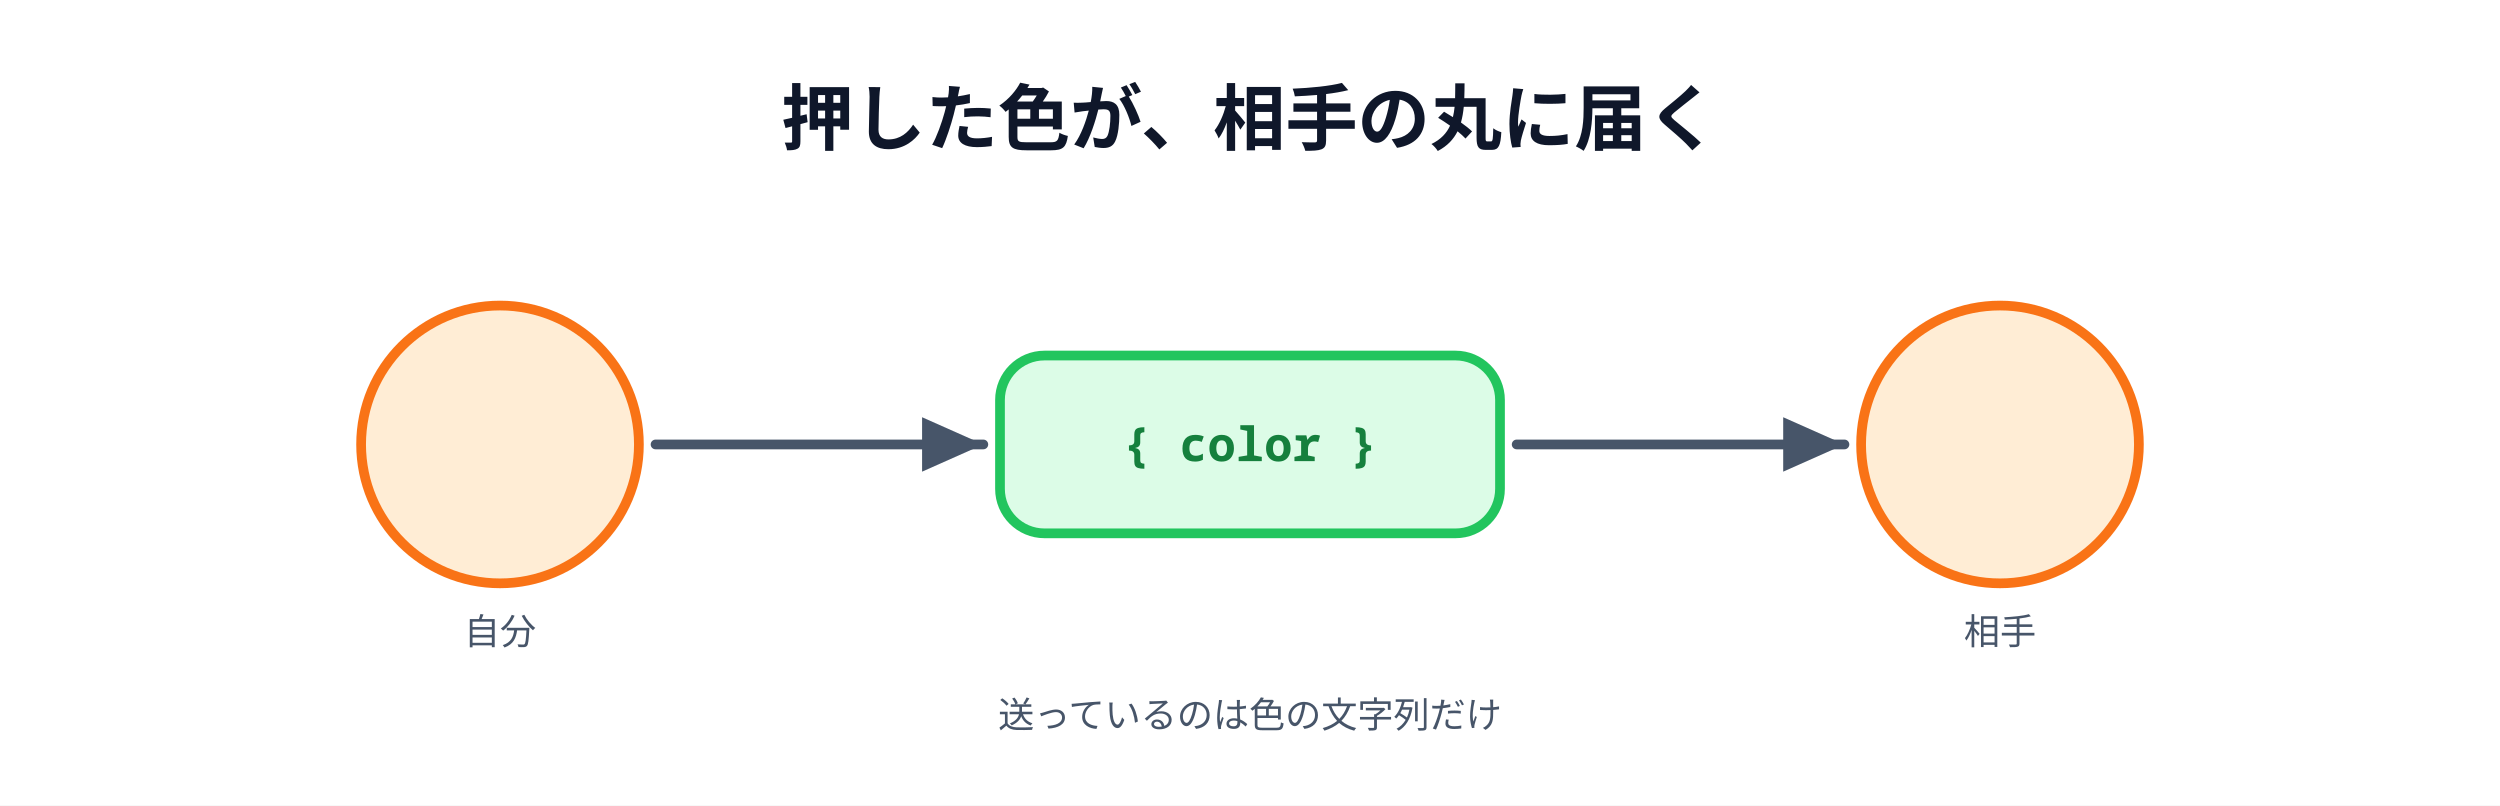
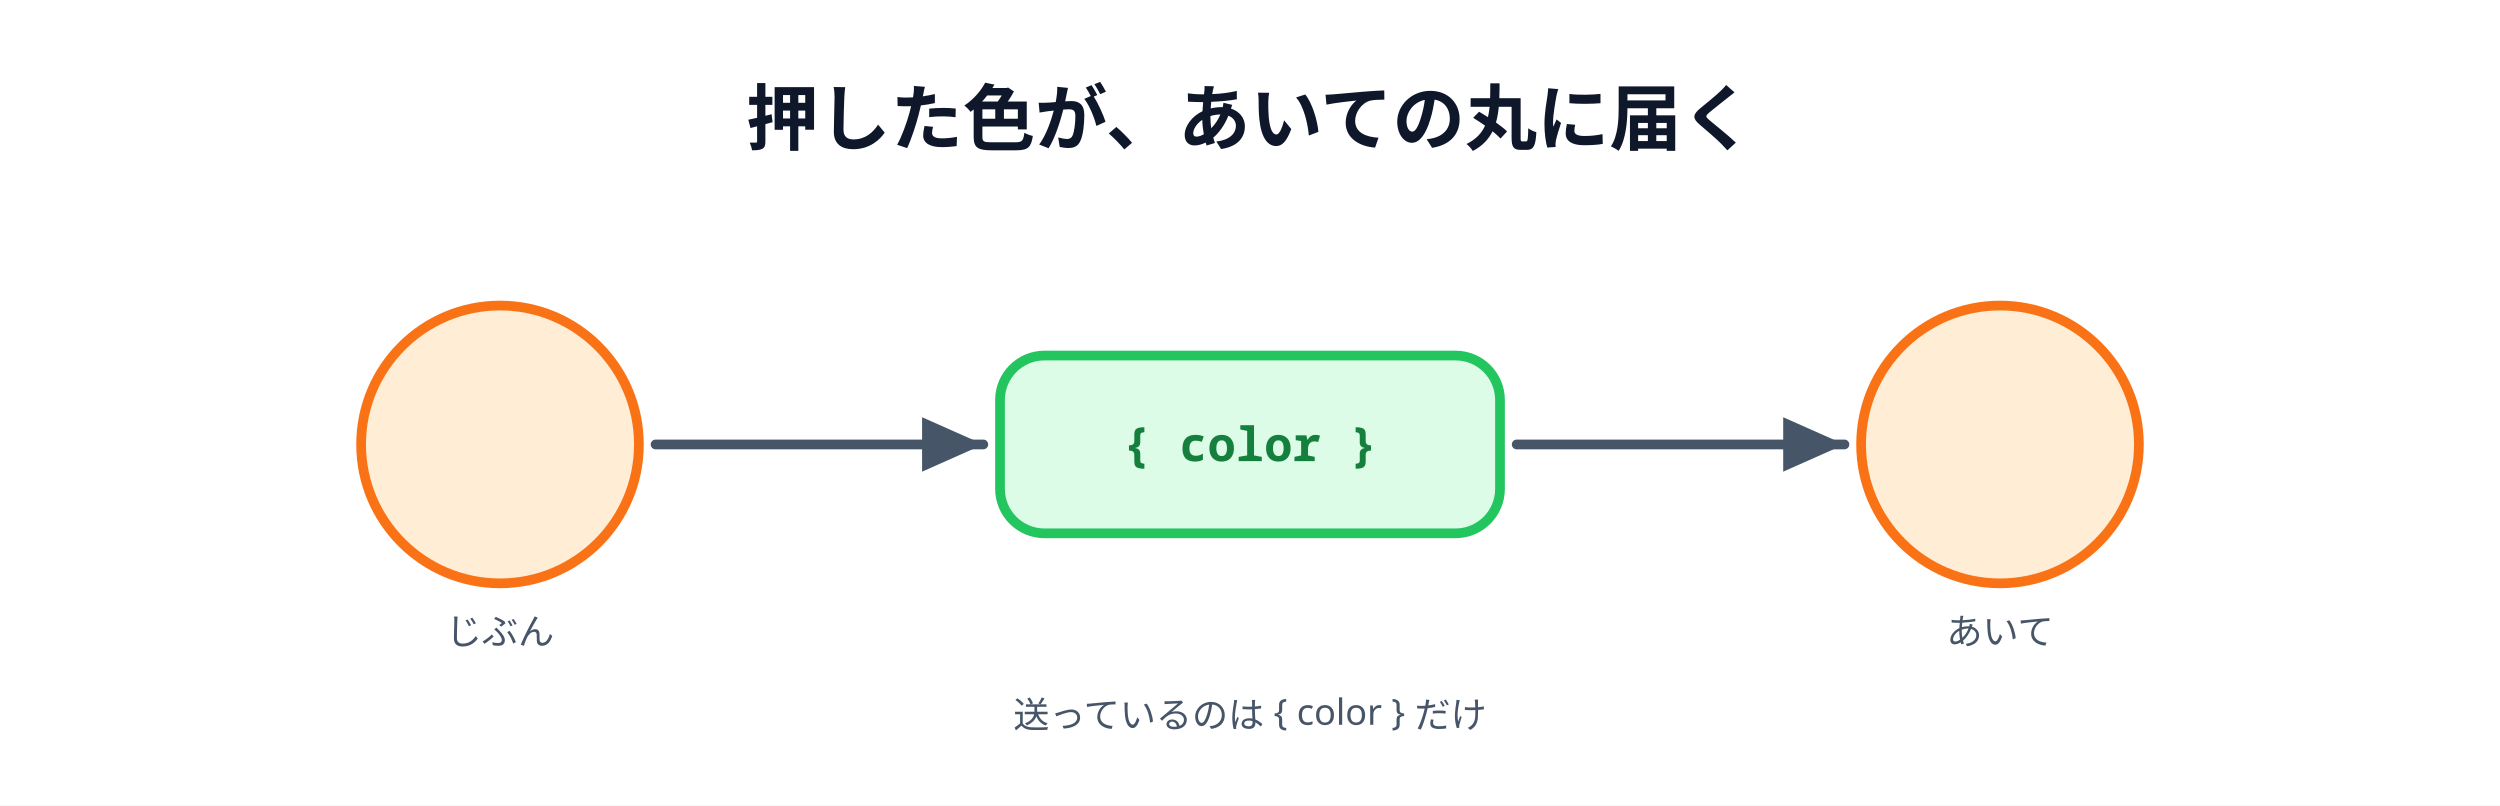
<svg xmlns="http://www.w3.org/2000/svg" width="900" height="290" viewBox="0 0 900 290" font-family="'Hiragino Sans','Noto Sans JP','Yu Gothic','Segoe UI',sans-serif">
  <defs>
    <marker id="aR" viewBox="0 0 10 10" refX="9" refY="5" markerWidth="7" markerHeight="7" orient="auto-start-reverse">
      <path d="M0 1 L9 5 L0 9 z" fill="#475569" />
    </marker>
    <marker id="aRsub" viewBox="0 0 10 10" refX="9" refY="5" markerWidth="7" markerHeight="7" orient="auto-start-reverse">
      <path d="M0 1 L9 5 L0 9 z" fill="#94a3b8" />
    </marker>
  </defs>
  <rect x="0" y="0" width="900" height="290" fill="#ffffff" />
-   <text x="450" y="52" text-anchor="middle" font-size="26" fill="#0f172a" font-weight="700">押した色が、相手の丸に届く</text>
+   <text x="450" y="52" text-anchor="middle" font-size="26" fill="#0f172a" font-weight="700">押した色が、あいての丸に届く</text>
  <ellipse cx="180" cy="160" rx="50" ry="50" fill="#ffedd5" stroke="#f97316" stroke-width="3.5" />
-   <text x="180" y="232" text-anchor="middle" font-size="13" fill="#475569" font-weight="400">自分</text>
+   <text x="180" y="232" text-anchor="middle" font-size="13" fill="#475569" font-weight="400">じぶん</text>
  <ellipse cx="720" cy="160" rx="50" ry="50" fill="#ffedd5" stroke="#f97316" stroke-width="3.5" />
-   <text x="720" y="232" text-anchor="middle" font-size="13" fill="#475569" font-weight="400">相手</text>
+   <text x="720" y="232" text-anchor="middle" font-size="13" fill="#475569" font-weight="400">あいて</text>
  <rect x="360" y="128" width="180" height="64" rx="16" fill="#dcfce7" stroke="#22c55e" stroke-width="3.5" />
  <text x="450" y="166" text-anchor="middle" font-size="17" fill="#15803d" font-weight="600" font-family="'SFMono-Regular','Consolas','Noto Sans Mono','Courier New',monospace">{ color }</text>
  <path d="M236.00 160.00 L354.00 160.00" fill="none" stroke="#475569" stroke-width="3.5" stroke-linecap="round" stroke-linejoin="round" marker-end="url(#aR)" />
  <path d="M546.00 160.00 L664.00 160.00" fill="none" stroke="#475569" stroke-width="3.5" stroke-linecap="round" stroke-linejoin="round" marker-end="url(#aR)" />
-   <text x="450" y="262" text-anchor="middle" font-size="13" fill="#475569" font-weight="400">送っているのは色の文字列だけ</text>
+   <text x="450" y="262" text-anchor="middle" font-size="13" fill="#475569" font-weight="400">送っているのは { color } だけ</text>
</svg>
